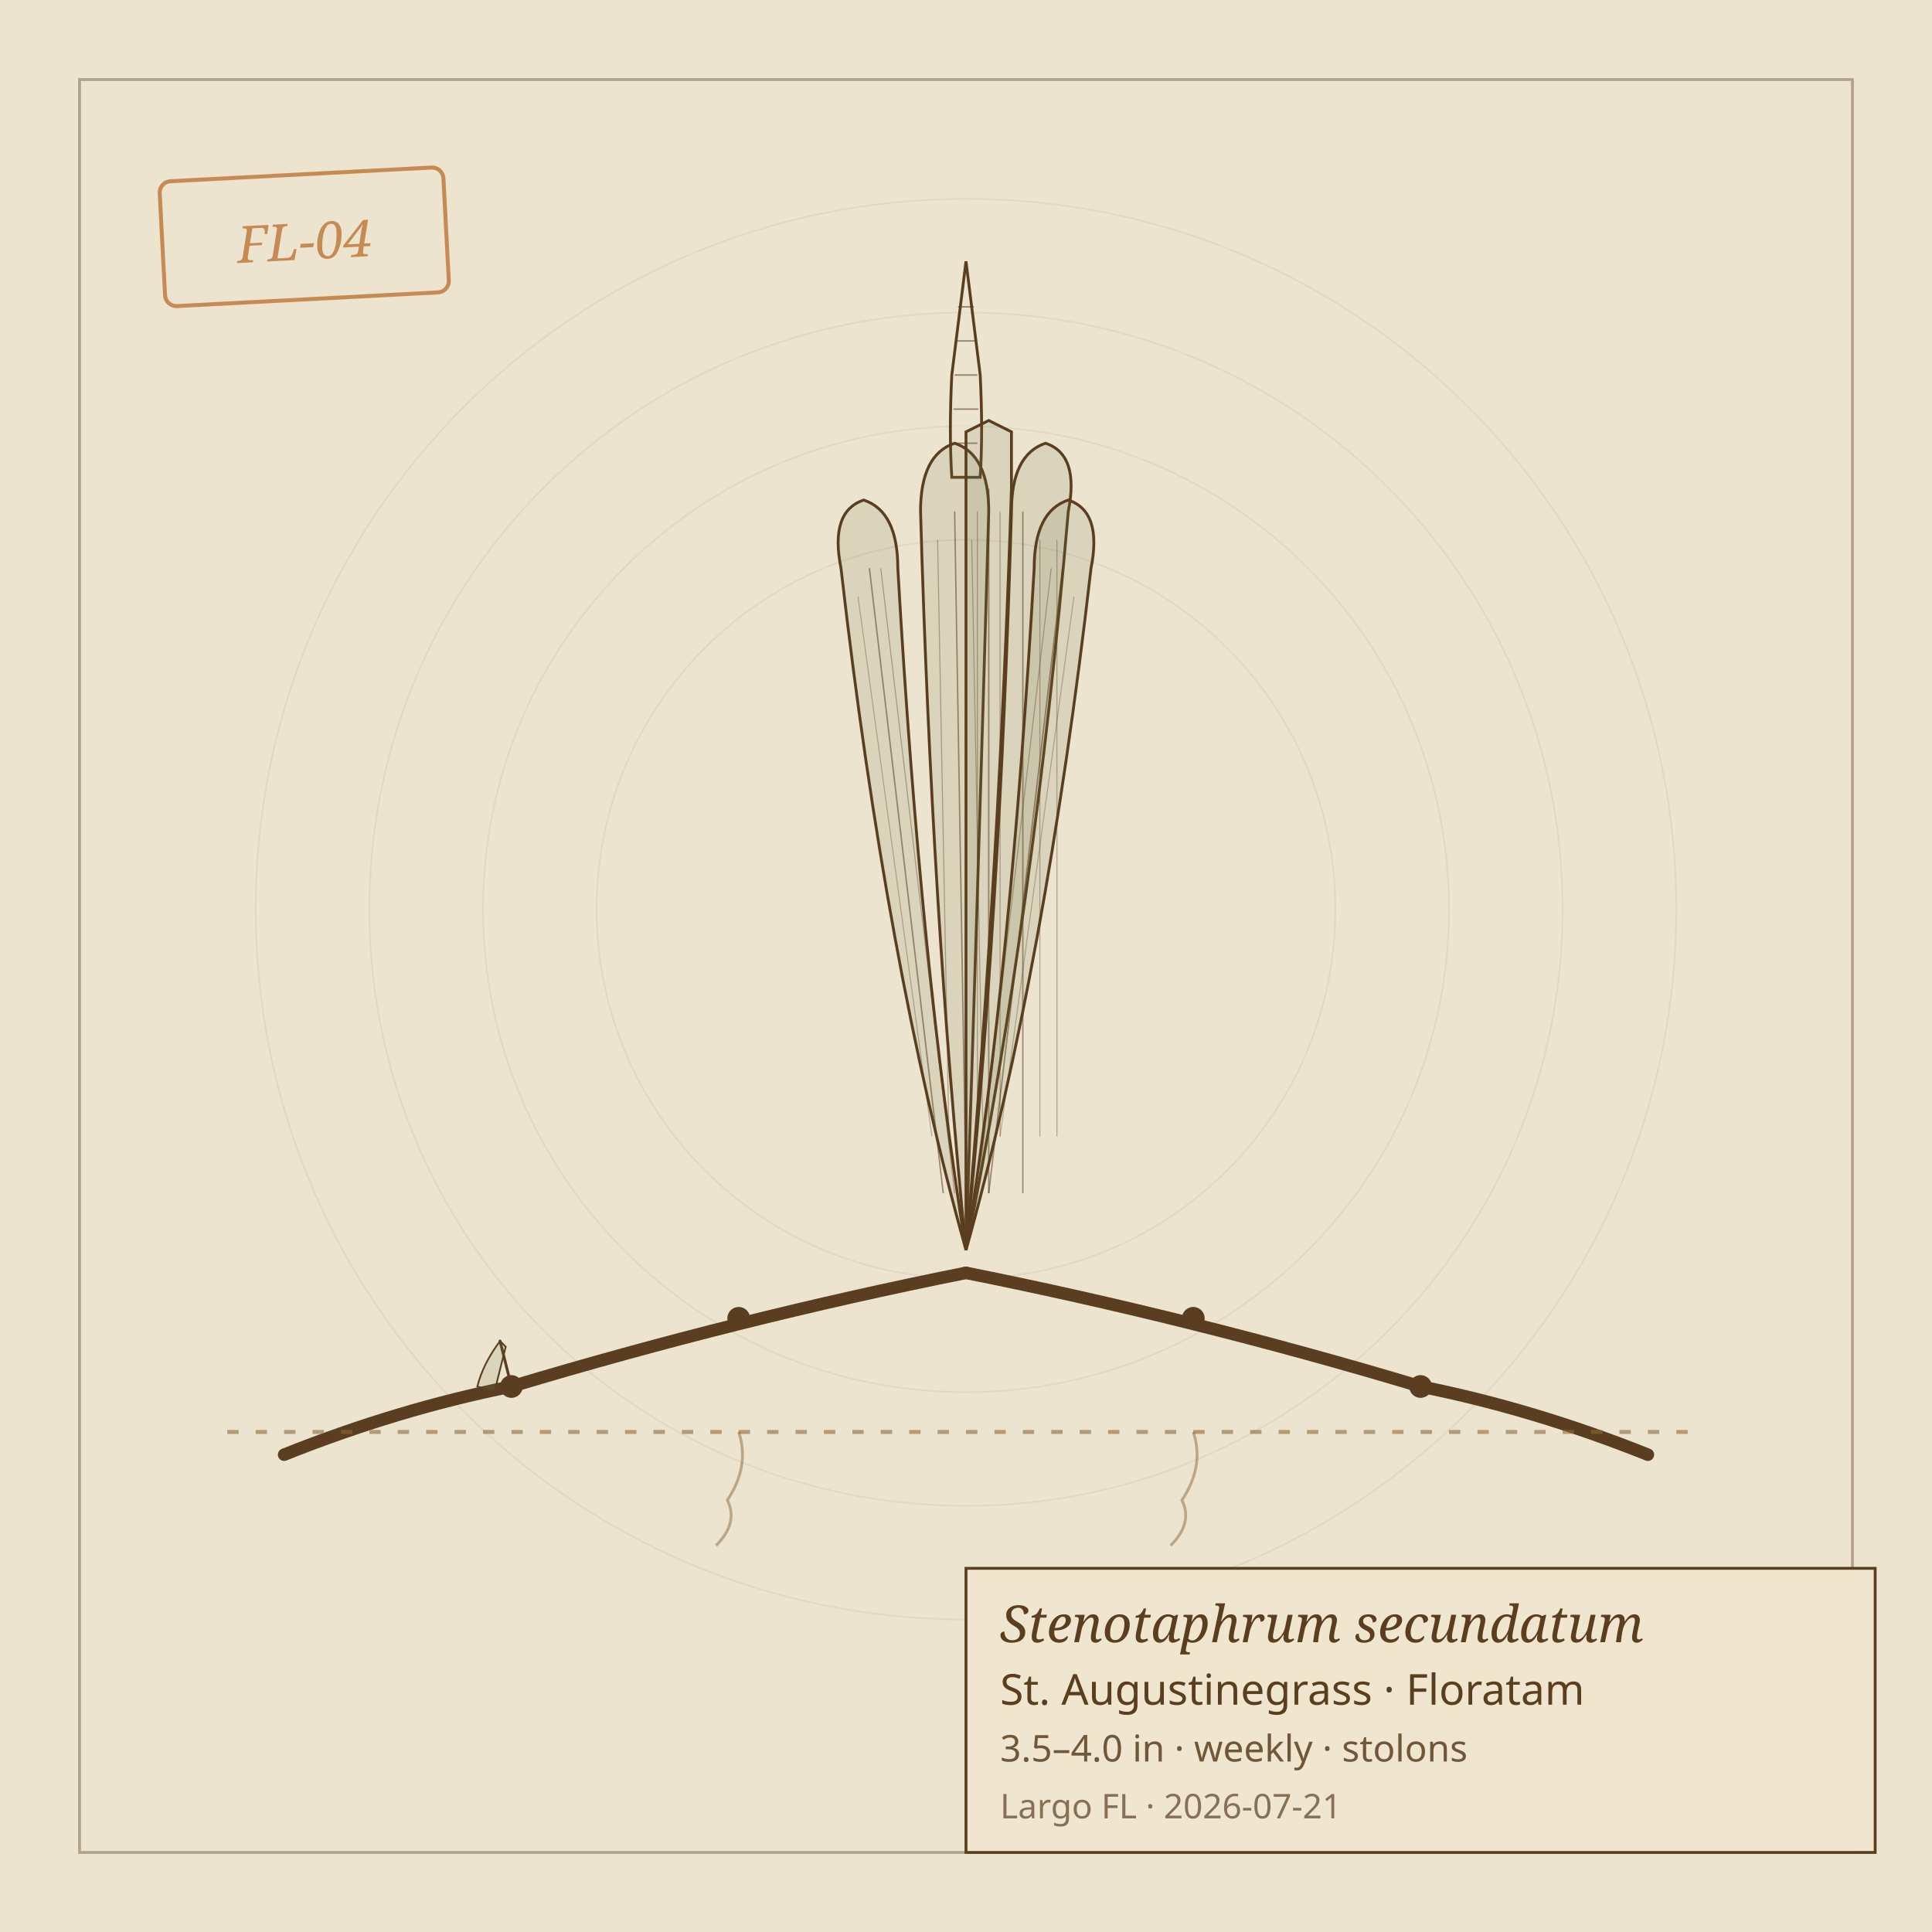
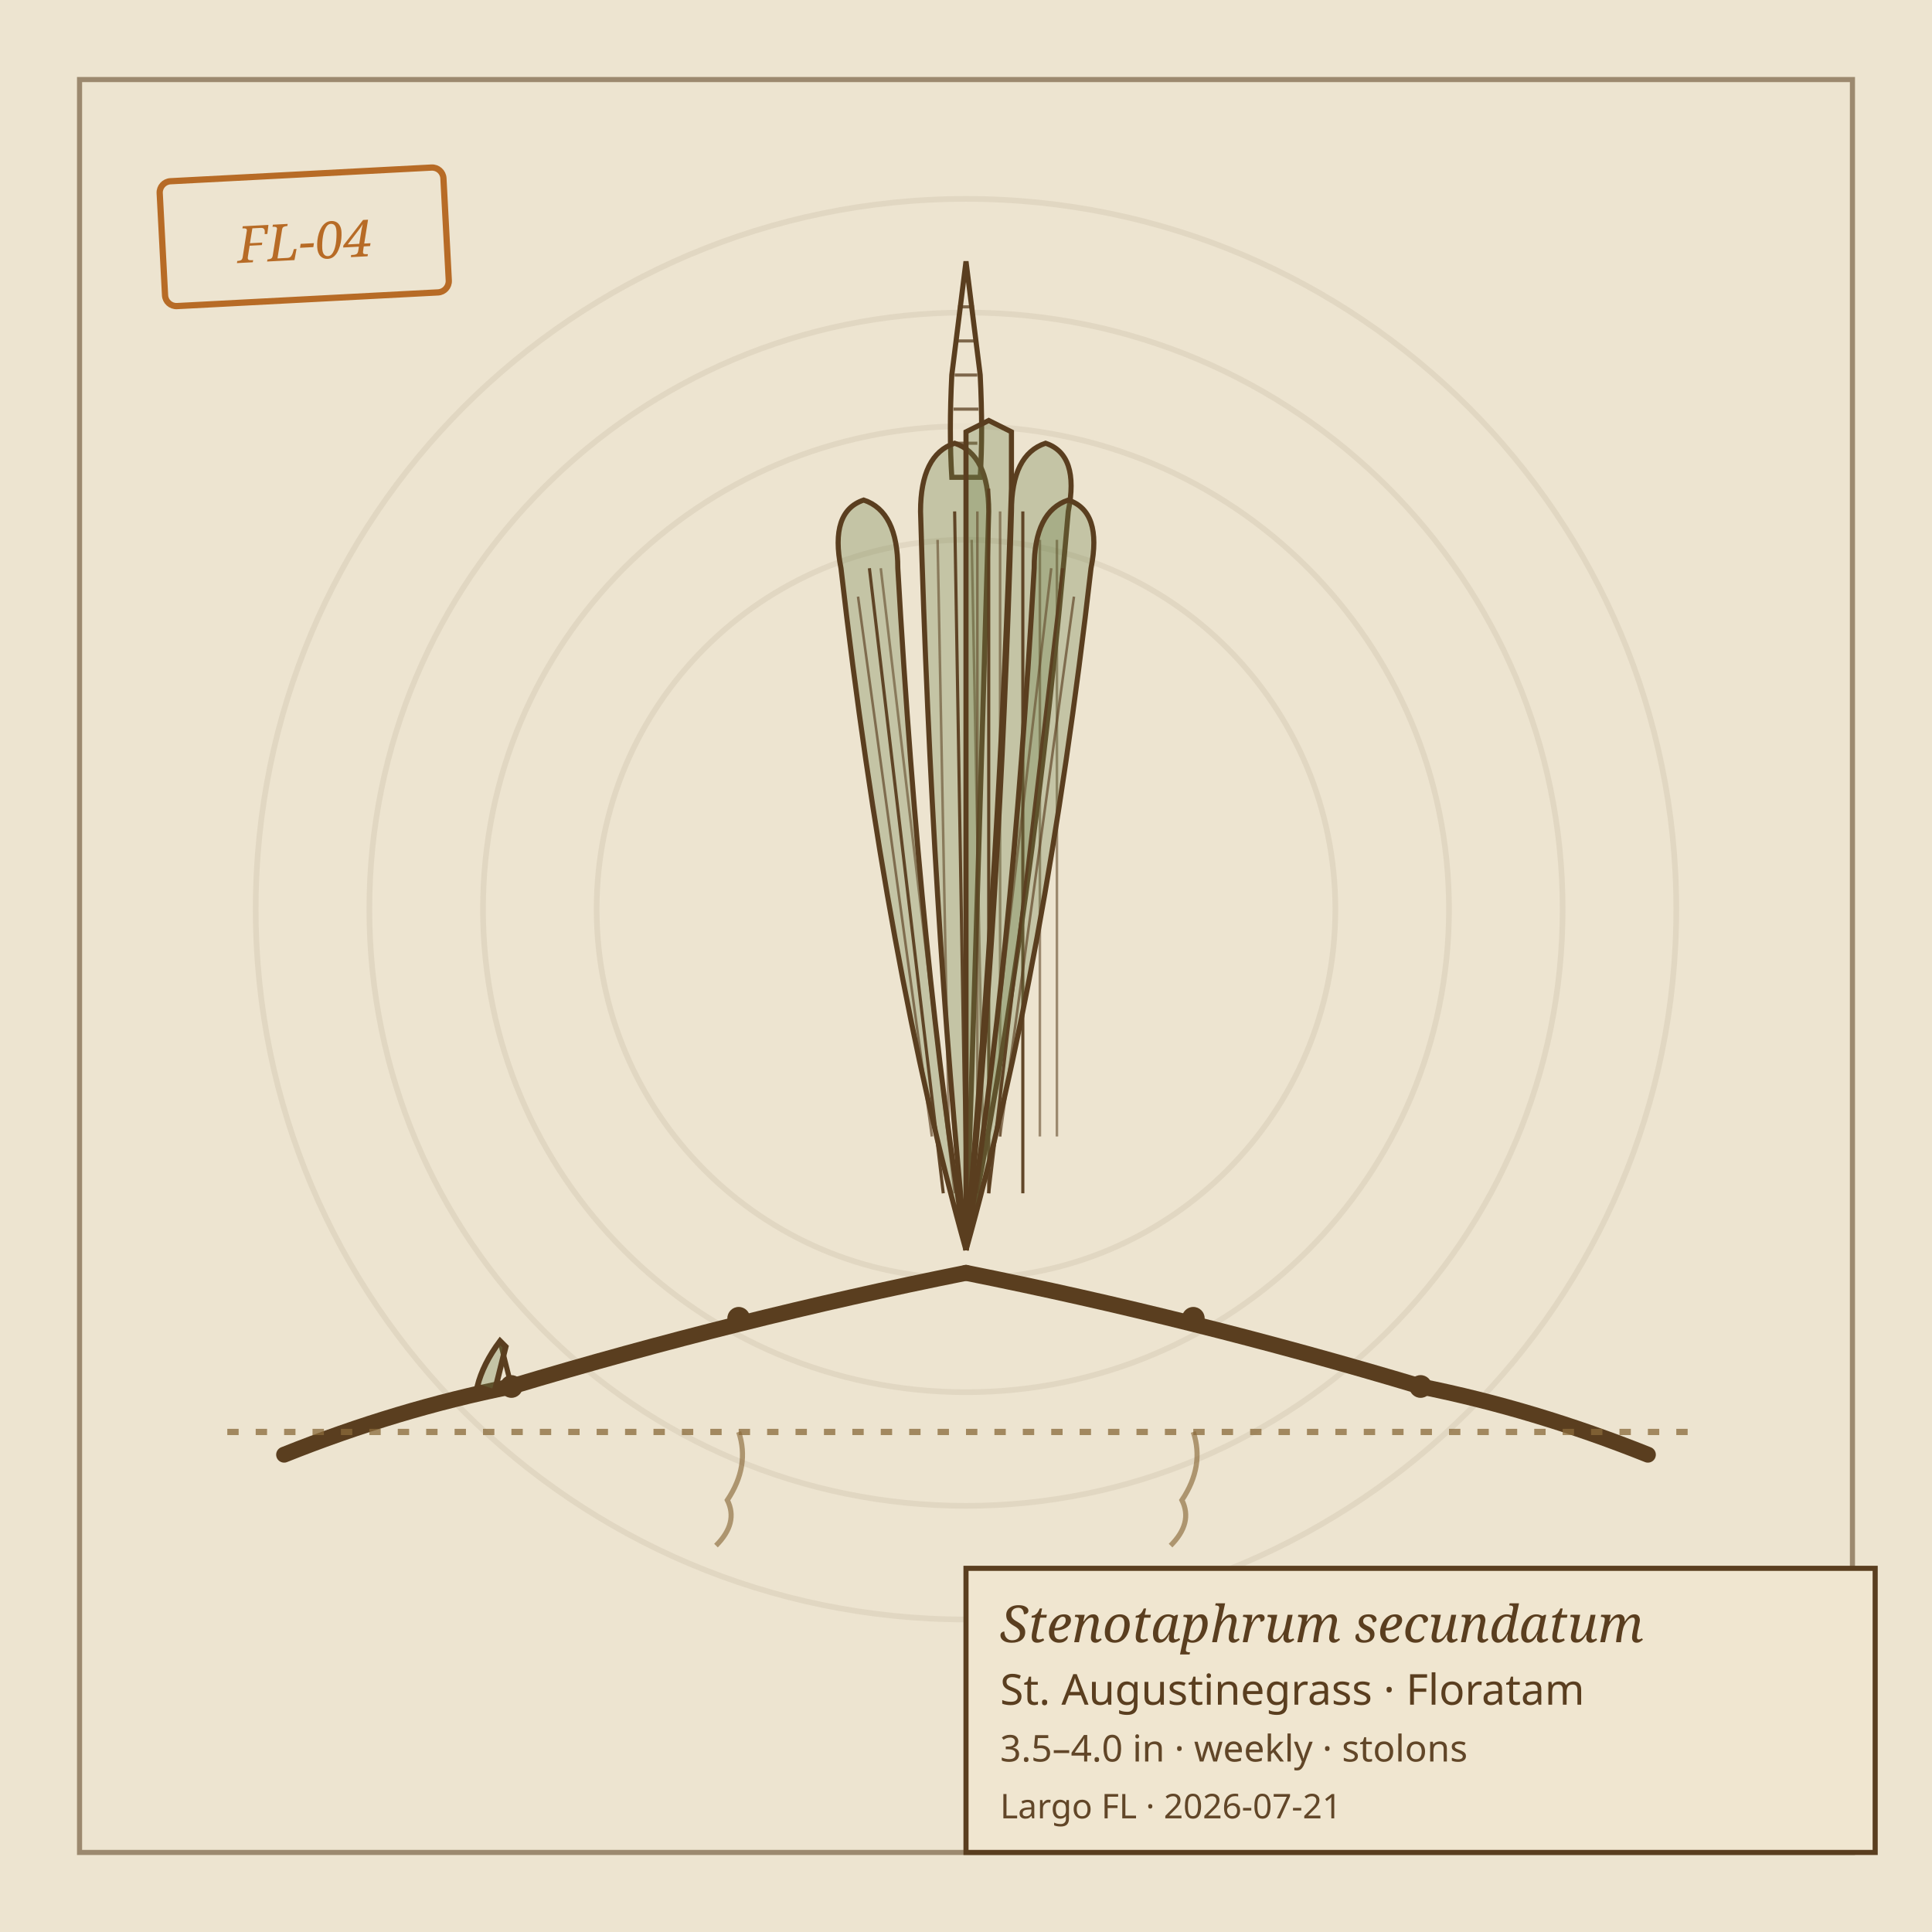
<svg xmlns="http://www.w3.org/2000/svg" viewBox="0 0 340 340" role="img" aria-label="Pressed specimen of St. Augustinegrass, Stenotaphrum secundatum, Floratam cultivar">
  <rect x="0" y="0" width="340" height="340" fill="var(--ll-aged-paper, #ede4d0)" />
-   <g opacity="0.08" fill="none" stroke="var(--ll-sepia, #5a3e1f)" stroke-width="0.3">
+   <g opacity="0.08" fill="none" stroke="var(--ll-sepia, #5a3e1f)" stroke-width="1.0">
    <circle cx="170" cy="160" r="125" />
    <circle cx="170" cy="160" r="105" />
    <circle cx="170" cy="160" r="85" />
    <circle cx="170" cy="160" r="65" />
  </g>
-   <rect x="14" y="14" width="312" height="312" fill="none" stroke="var(--ll-sepia, #5a3e1f)" stroke-width="0.5" opacity="0.4" />
+   <rect x="14" y="14" width="312" height="312" fill="none" stroke="var(--ll-sepia, #5a3e1f)" stroke-width="0.9" opacity="0.55" />
  <g transform="translate(170 86)">
-     <path d="M -2.5 -2 Q -3 -10 -2.5 -20 Q -1 -32 0 -40 Q 1 -32 2.5 -20 Q 3 -10 2.5 -2 Z" fill="var(--ll-aged-paper, #ede4d0)" fill-opacity="0.6" stroke="var(--ll-sepia, #5a3e1f)" stroke-width="0.5" />
-     <line x1="-2" y1="-8" x2="2" y2="-8" stroke="var(--ll-sepia, #5a3e1f)" stroke-width="0.25" opacity="0.6" />
-     <line x1="-2.2" y1="-14" x2="2.2" y2="-14" stroke="var(--ll-sepia, #5a3e1f)" stroke-width="0.25" opacity="0.6" />
-     <line x1="-2" y1="-20" x2="2" y2="-20" stroke="var(--ll-sepia, #5a3e1f)" stroke-width="0.25" opacity="0.6" />
-     <line x1="-1.7" y1="-26" x2="1.7" y2="-26" stroke="var(--ll-sepia, #5a3e1f)" stroke-width="0.25" opacity="0.6" />
-     <line x1="-1.4" y1="-32" x2="1.4" y2="-32" stroke="var(--ll-sepia, #5a3e1f)" stroke-width="0.25" opacity="0.6" />
+     <path d="M -2.5 -2 Q -3 -10 -2.5 -20 Q -1 -32 0 -40 Q 1 -32 2.5 -20 Q 3 -10 2.5 -2 Z" fill="var(--ll-aged-paper, #ede4d0)" fill-opacity="0.75" stroke="var(--ll-sepia, #5a3e1f)" stroke-width="0.9" />
+     <line x1="-2" y1="-8" x2="2" y2="-8" stroke="var(--ll-sepia, #5a3e1f)" stroke-width="0.55" opacity="0.75" />
+     <line x1="-2.2" y1="-14" x2="2.2" y2="-14" stroke="var(--ll-sepia, #5a3e1f)" stroke-width="0.55" opacity="0.75" />
+     <line x1="-2" y1="-20" x2="2" y2="-20" stroke="var(--ll-sepia, #5a3e1f)" stroke-width="0.55" opacity="0.75" />
+     <line x1="-1.7" y1="-26" x2="1.7" y2="-26" stroke="var(--ll-sepia, #5a3e1f)" stroke-width="0.55" opacity="0.75" />
+     <line x1="-1.4" y1="-32" x2="1.4" y2="-32" stroke="var(--ll-sepia, #5a3e1f)" stroke-width="0.55" opacity="0.75" />
  </g>
  <g>
-     <path d="M 170 220 Q 156 170 148 100 Q 146 90 152 88 Q 158 90 158 100 Q 162 170 170 220 Z" fill="var(--ll-olive, #6b7d4a)" fill-opacity="0.15" stroke="var(--ll-sepia, #5a3e1f)" stroke-width="0.5" />
-     <line x1="153" y1="100" x2="166" y2="210" stroke="var(--ll-sepia, #5a3e1f)" stroke-width="0.25" opacity="0.55" />
-     <line x1="155" y1="100" x2="168" y2="210" stroke="var(--ll-sepia, #5a3e1f)" stroke-width="0.18" opacity="0.4" />
-     <line x1="151" y1="105" x2="164" y2="200" stroke="var(--ll-sepia, #5a3e1f)" stroke-width="0.18" opacity="0.35" />
+     <path d="M 170 220 Q 156 170 148 100 Q 146 90 152 88 Q 158 90 158 100 Q 162 170 170 220 Z" fill="var(--ll-olive, #6b7d4a)" fill-opacity="0.32" stroke="var(--ll-sepia, #5a3e1f)" stroke-width="0.9" />
+     <line x1="153" y1="100" x2="166" y2="210" stroke="var(--ll-sepia, #5a3e1f)" stroke-width="0.55" opacity="0.95" />
+     <line x1="155" y1="100" x2="168" y2="210" stroke="var(--ll-sepia, #5a3e1f)" stroke-width="0.45" opacity="0.55" />
+     <line x1="151" y1="105" x2="164" y2="200" stroke="var(--ll-sepia, #5a3e1f)" stroke-width="0.45" opacity="0.65" />
  </g>
  <g>
-     <path d="M 170 220 Q 164 160 162 90 Q 162 80 168 78 Q 174 80 174 90 Q 172 160 170 220 Z" fill="var(--ll-olive, #6b7d4a)" fill-opacity="0.15" stroke="var(--ll-sepia, #5a3e1f)" stroke-width="0.5" />
-     <line x1="168" y1="90" x2="170" y2="210" stroke="var(--ll-sepia, #5a3e1f)" stroke-width="0.25" opacity="0.55" />
-     <line x1="165" y1="95" x2="167" y2="200" stroke="var(--ll-sepia, #5a3e1f)" stroke-width="0.18" opacity="0.4" />
-     <line x1="171" y1="95" x2="173" y2="200" stroke="var(--ll-sepia, #5a3e1f)" stroke-width="0.18" opacity="0.4" />
+     <path d="M 170 220 Q 164 160 162 90 Q 162 80 168 78 Q 174 80 174 90 Q 172 160 170 220 Z" fill="var(--ll-olive, #6b7d4a)" fill-opacity="0.32" stroke="var(--ll-sepia, #5a3e1f)" stroke-width="0.9" />
+     <line x1="168" y1="90" x2="170" y2="210" stroke="var(--ll-sepia, #5a3e1f)" stroke-width="0.55" opacity="0.95" />
+     <line x1="165" y1="95" x2="167" y2="200" stroke="var(--ll-sepia, #5a3e1f)" stroke-width="0.45" opacity="0.55" />
+     <line x1="171" y1="95" x2="173" y2="200" stroke="var(--ll-sepia, #5a3e1f)" stroke-width="0.45" opacity="0.55" />
  </g>
  <g>
-     <path d="M 170 220 Q 170 150 170 86 L 170 76 L 174 74 L 178 76 L 178 86 Q 176 150 170 220 Z" fill="var(--ll-olive, #6b7d4a)" fill-opacity="0.15" stroke="var(--ll-sepia, #5a3e1f)" stroke-width="0.5" />
-     <line x1="174" y1="86" x2="174" y2="210" stroke="var(--ll-sepia, #5a3e1f)" stroke-width="0.25" opacity="0.55" />
-     <line x1="172" y1="90" x2="172" y2="200" stroke="var(--ll-sepia, #5a3e1f)" stroke-width="0.18" opacity="0.4" />
-     <line x1="176" y1="90" x2="176" y2="200" stroke="var(--ll-sepia, #5a3e1f)" stroke-width="0.18" opacity="0.4" />
+     <path d="M 170 220 Q 170 150 170 86 L 170 76 L 174 74 L 178 76 L 178 86 Q 176 150 170 220 Z" fill="var(--ll-olive, #6b7d4a)" fill-opacity="0.32" stroke="var(--ll-sepia, #5a3e1f)" stroke-width="0.9" />
+     <line x1="174" y1="86" x2="174" y2="210" stroke="var(--ll-sepia, #5a3e1f)" stroke-width="0.55" opacity="0.95" />
+     <line x1="172" y1="90" x2="172" y2="200" stroke="var(--ll-sepia, #5a3e1f)" stroke-width="0.45" opacity="0.55" />
+     <line x1="176" y1="90" x2="176" y2="200" stroke="var(--ll-sepia, #5a3e1f)" stroke-width="0.45" opacity="0.55" />
  </g>
  <g>
-     <path d="M 170 220 Q 176 160 178 90 Q 178 80 184 78 Q 190 80 188 90 Q 182 160 170 220 Z" fill="var(--ll-olive, #6b7d4a)" fill-opacity="0.15" stroke="var(--ll-sepia, #5a3e1f)" stroke-width="0.5" />
-     <line x1="180" y1="90" x2="180" y2="210" stroke="var(--ll-sepia, #5a3e1f)" stroke-width="0.25" opacity="0.55" />
-     <line x1="183" y1="95" x2="183" y2="200" stroke="var(--ll-sepia, #5a3e1f)" stroke-width="0.18" opacity="0.4" />
-     <line x1="186" y1="95" x2="186" y2="200" stroke="var(--ll-sepia, #5a3e1f)" stroke-width="0.18" opacity="0.4" />
+     <path d="M 170 220 Q 176 160 178 90 Q 178 80 184 78 Q 190 80 188 90 Q 182 160 170 220 Z" fill="var(--ll-olive, #6b7d4a)" fill-opacity="0.32" stroke="var(--ll-sepia, #5a3e1f)" stroke-width="0.9" />
+     <line x1="180" y1="90" x2="180" y2="210" stroke="var(--ll-sepia, #5a3e1f)" stroke-width="0.55" opacity="0.95" />
+     <line x1="183" y1="95" x2="183" y2="200" stroke="var(--ll-sepia, #5a3e1f)" stroke-width="0.45" opacity="0.55" />
+     <line x1="186" y1="95" x2="186" y2="200" stroke="var(--ll-sepia, #5a3e1f)" stroke-width="0.45" opacity="0.55" />
  </g>
  <g>
-     <path d="M 170 220 Q 184 170 192 100 Q 194 90 188 88 Q 182 90 182 100 Q 178 170 170 220 Z" fill="var(--ll-olive, #6b7d4a)" fill-opacity="0.15" stroke="var(--ll-sepia, #5a3e1f)" stroke-width="0.5" />
-     <line x1="187" y1="100" x2="174" y2="210" stroke="var(--ll-sepia, #5a3e1f)" stroke-width="0.25" opacity="0.55" />
-     <line x1="185" y1="100" x2="172" y2="210" stroke="var(--ll-sepia, #5a3e1f)" stroke-width="0.18" opacity="0.4" />
-     <line x1="189" y1="105" x2="176" y2="200" stroke="var(--ll-sepia, #5a3e1f)" stroke-width="0.18" opacity="0.35" />
+     <path d="M 170 220 Q 184 170 192 100 Q 194 90 188 88 Q 182 90 182 100 Q 178 170 170 220 Z" fill="var(--ll-olive, #6b7d4a)" fill-opacity="0.32" stroke="var(--ll-sepia, #5a3e1f)" stroke-width="0.9" />
+     <line x1="187" y1="100" x2="174" y2="210" stroke="var(--ll-sepia, #5a3e1f)" stroke-width="0.55" opacity="0.95" />
+     <line x1="185" y1="100" x2="172" y2="210" stroke="var(--ll-sepia, #5a3e1f)" stroke-width="0.45" opacity="0.55" />
+     <line x1="189" y1="105" x2="176" y2="200" stroke="var(--ll-sepia, #5a3e1f)" stroke-width="0.45" opacity="0.65" />
  </g>
-   <path d="M 170 224 Q 130 232 90 244 Q 70 248 50 256" fill="none" stroke="var(--ll-sepia, #5a3e1f)" stroke-width="2.2" stroke-linecap="round" />
+   <path d="M 170 224 Q 130 232 90 244 Q 70 248 50 256" fill="none" stroke="var(--ll-sepia, #5a3e1f)" stroke-width="2.8" stroke-linecap="round" />
  <circle cx="130" cy="232" r="2" fill="var(--ll-sepia, #5a3e1f)" />
  <circle cx="90" cy="244" r="2" fill="var(--ll-sepia, #5a3e1f)" />
-   <path d="M 170 224 Q 210 232 250 244 Q 270 248 290 256" fill="none" stroke="var(--ll-sepia, #5a3e1f)" stroke-width="2.2" stroke-linecap="round" />
+   <path d="M 170 224 Q 210 232 250 244 Q 270 248 290 256" fill="none" stroke="var(--ll-sepia, #5a3e1f)" stroke-width="2.8" stroke-linecap="round" />
  <circle cx="210" cy="232" r="2" fill="var(--ll-sepia, #5a3e1f)" />
  <circle cx="250" cy="244" r="2" fill="var(--ll-sepia, #5a3e1f)" />
  <g transform="translate(90 244)">
-     <line x1="0" y1="0" x2="-2" y2="-8" stroke="var(--ll-sepia, #5a3e1f)" stroke-width="0.5" stroke-linecap="round" />
-     <path d="M -2 -8 Q -5 -4 -6 0 L -3 1 L -1 -7 Z" fill="var(--ll-olive, #6b7d4a)" fill-opacity="0.15" stroke="var(--ll-sepia, #5a3e1f)" stroke-width="0.3" />
+     <line x1="0" y1="0" x2="-2" y2="-8" stroke="var(--ll-sepia, #5a3e1f)" stroke-width="0.9" stroke-linecap="round" />
+     <path d="M -2 -8 Q -5 -4 -6 0 L -3 1 L -1 -7 Z" fill="var(--ll-olive, #6b7d4a)" fill-opacity="0.32" stroke="var(--ll-sepia, #5a3e1f)" stroke-width="1.0" />
  </g>
-   <line x1="40" y1="252" x2="300" y2="252" stroke="var(--ll-soil, #8a6a3a)" stroke-width="0.7" stroke-dasharray="2 3" opacity="0.6" />
-   <path d="M 130 252 Q 132 258 128 264 Q 130 268 126 272" fill="none" stroke="var(--ll-soil, #8a6a3a)" stroke-width="0.5" opacity="0.5" />
-   <path d="M 210 252 Q 212 258 208 264 Q 210 268 206 272" fill="none" stroke="var(--ll-soil, #8a6a3a)" stroke-width="0.5" opacity="0.5" />
-   <g transform="translate(28 32) rotate(-3)" opacity="0.7">
-     <rect x="0" y="0" width="50" height="22" fill="none" stroke="var(--ll-clay, #b5651d)" stroke-width="0.7" rx="2" />
+   <line x1="40" y1="252" x2="300" y2="252" stroke="var(--ll-soil, #8a6a3a)" stroke-width="1.1" stroke-dasharray="2 3" opacity="0.75" />
+   <path d="M 130 252 Q 132 258 128 264 Q 130 268 126 272" fill="none" stroke="var(--ll-soil, #8a6a3a)" stroke-width="0.9" opacity="0.65" />
+   <path d="M 210 252 Q 212 258 208 264 Q 210 268 206 272" fill="none" stroke="var(--ll-soil, #8a6a3a)" stroke-width="0.9" opacity="0.65" />
+   <g transform="translate(28 32) rotate(-3)" opacity="0.95">
+     <rect x="0" y="0" width="50" height="22" fill="none" stroke="var(--ll-clay, #b5651d)" stroke-width="1.1" rx="2" />
    <text x="25" y="15" text-anchor="middle" font-family="serif" font-size="9" font-style="italic" fill="var(--ll-clay, #b5651d)">FL-04</text>
  </g>
  <g transform="translate(170 276)">
-     <rect x="0" y="0" width="160" height="50" fill="var(--ll-label-tan, #f0e6d0)" stroke="var(--ll-sepia, #5a3e1f)" stroke-width="0.5" />
+     <rect x="0" y="0" width="160" height="50" fill="var(--ll-label-tan, #f0e6d0)" stroke="var(--ll-sepia, #5a3e1f)" stroke-width="0.9" />
    <text x="6" y="13" font-family="Georgia, serif" font-size="9" font-style="italic" fill="var(--ll-sepia, #5a3e1f)">Stenotaphrum secundatum</text>
    <text x="6" y="24" font-family="sans-serif" font-size="7.5" fill="var(--ll-sepia, #5a3e1f)">St. Augustinegrass · Floratam</text>
-     <text x="6" y="34" font-family="sans-serif" font-size="6.5" fill="var(--ll-sepia, #5a3e1f)" opacity="0.85">3.5–4.0 in · weekly · stolons</text>
-     <text x="6" y="44" font-family="sans-serif" font-size="6" fill="var(--ll-sepia, #5a3e1f)" opacity="0.7">Largo FL · 2026-07-21</text>
+     <text x="6" y="34" font-family="sans-serif" font-size="6.5" fill="var(--ll-sepia, #5a3e1f)" opacity="0.95">3.5–4.0 in · weekly · stolons</text>
+     <text x="6" y="44" font-family="sans-serif" font-size="6" fill="var(--ll-sepia, #5a3e1f)" opacity="0.95">Largo FL · 2026-07-21</text>
  </g>
</svg>
